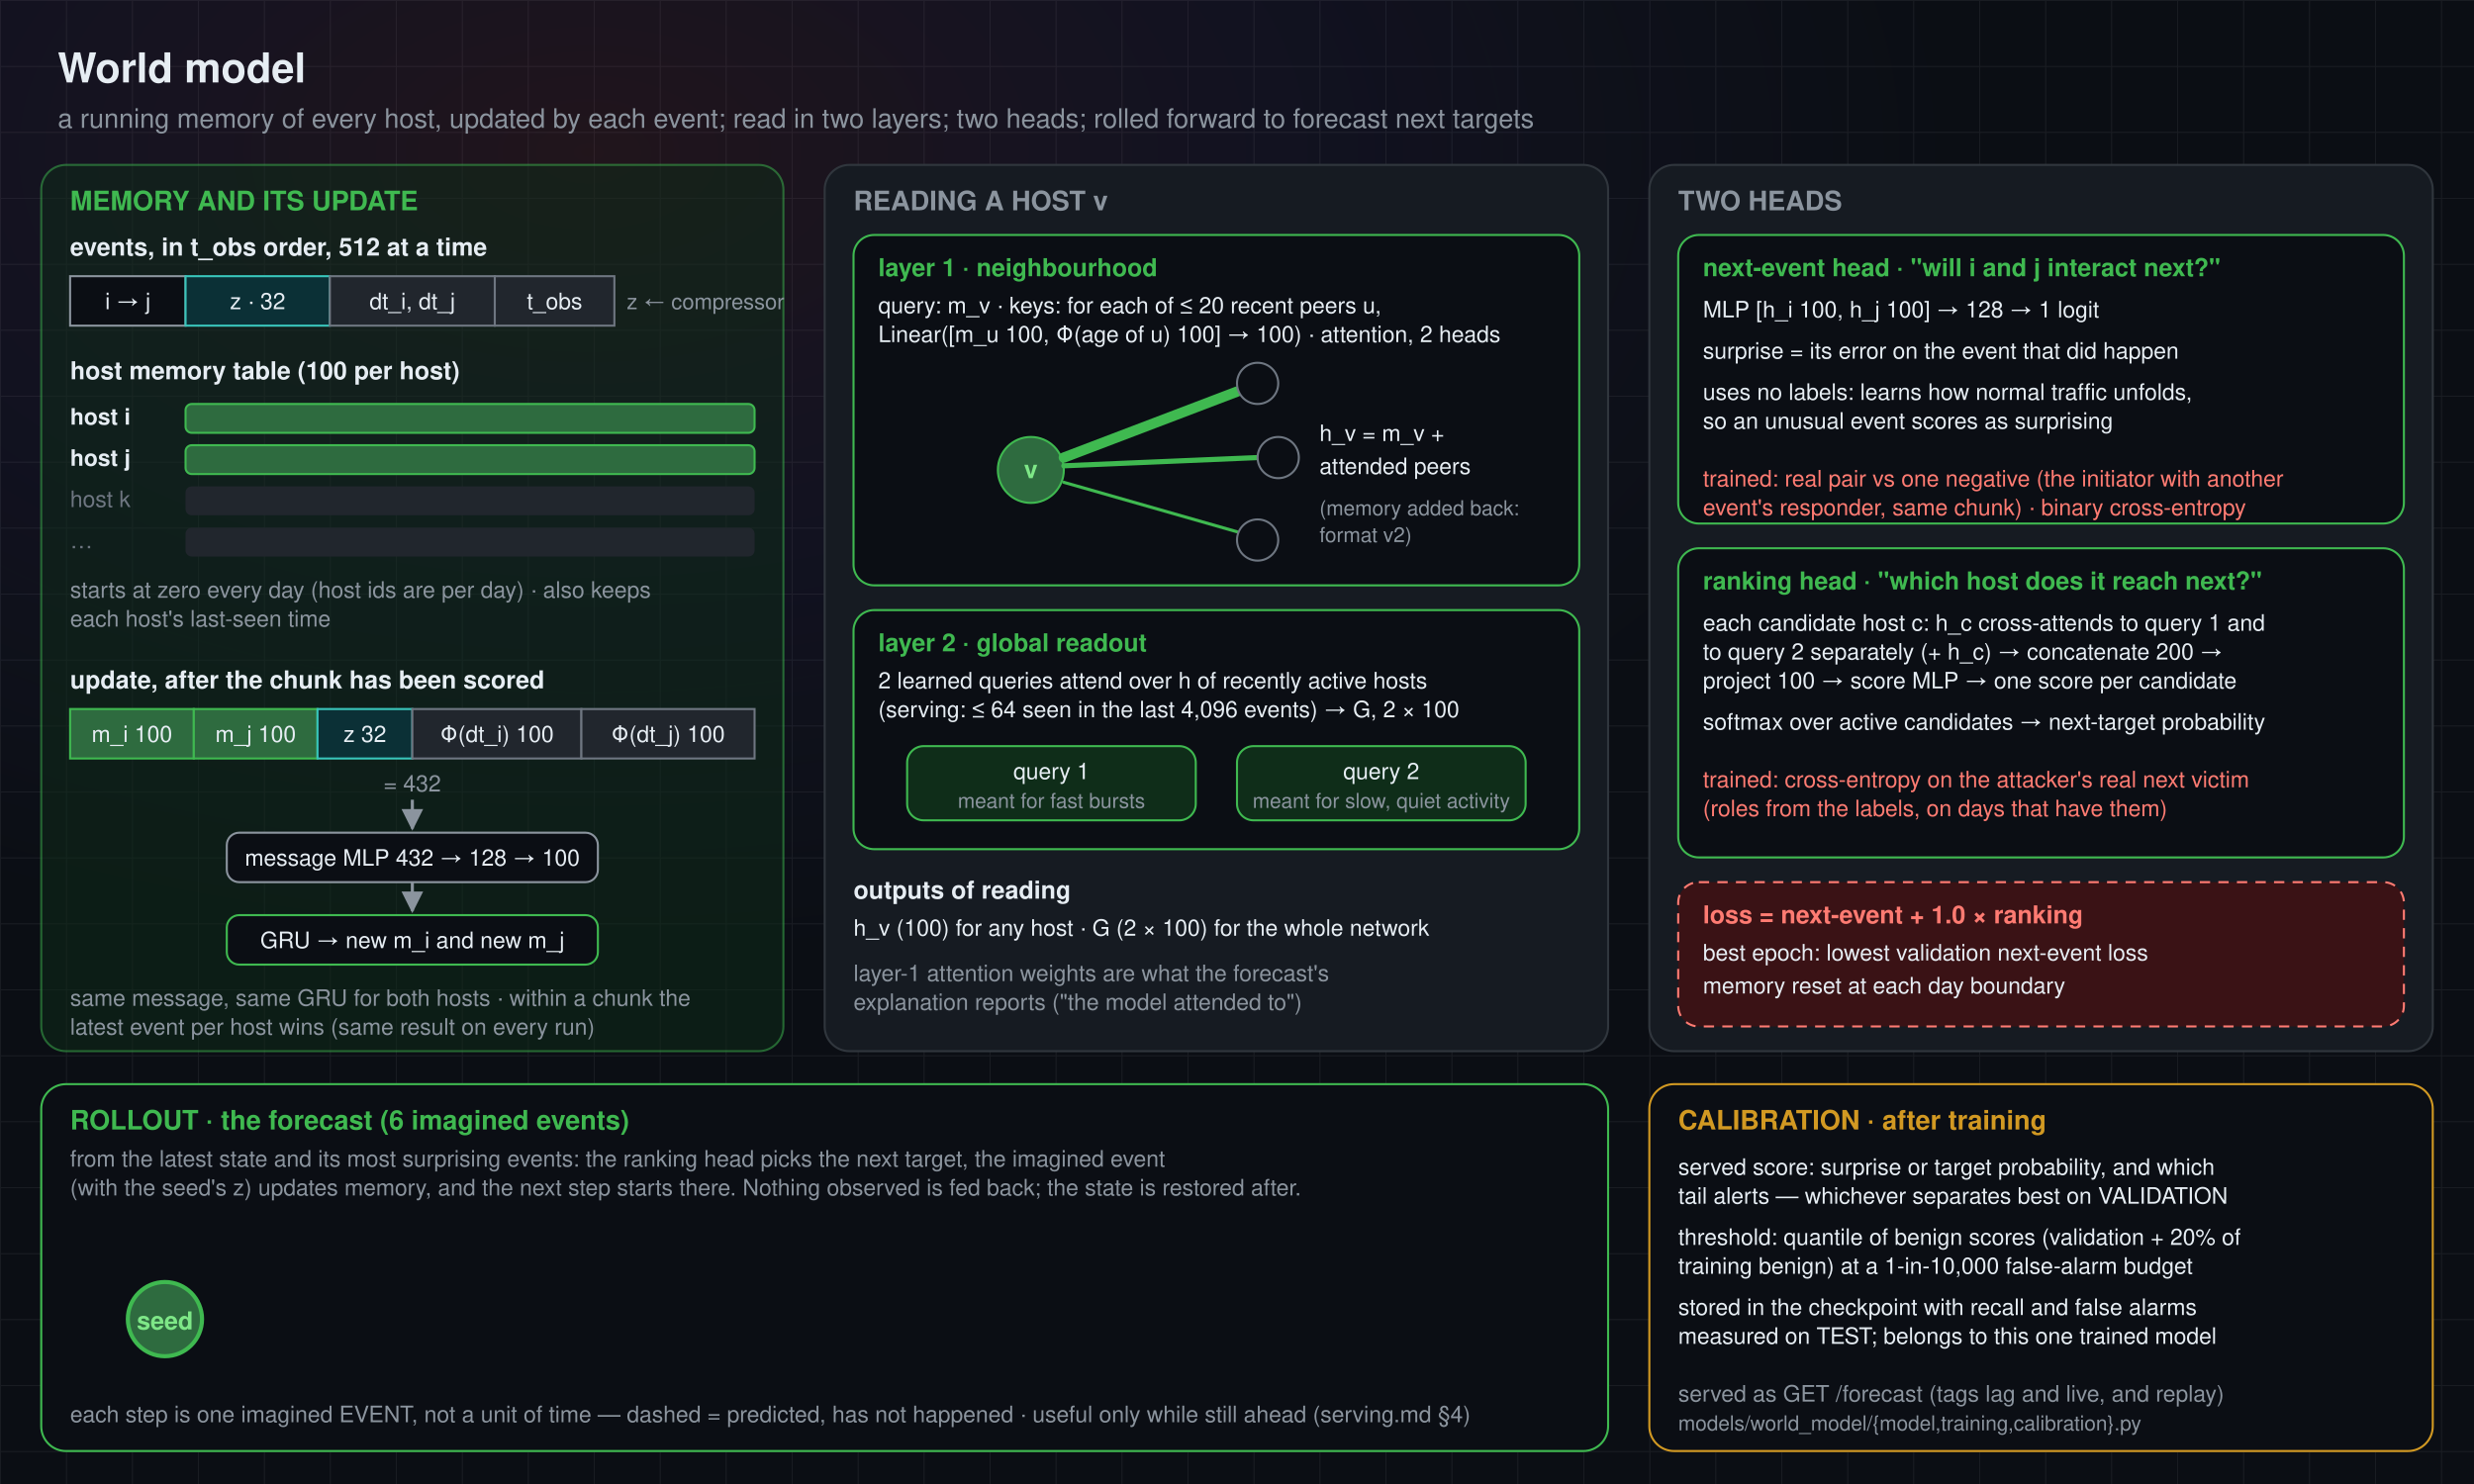
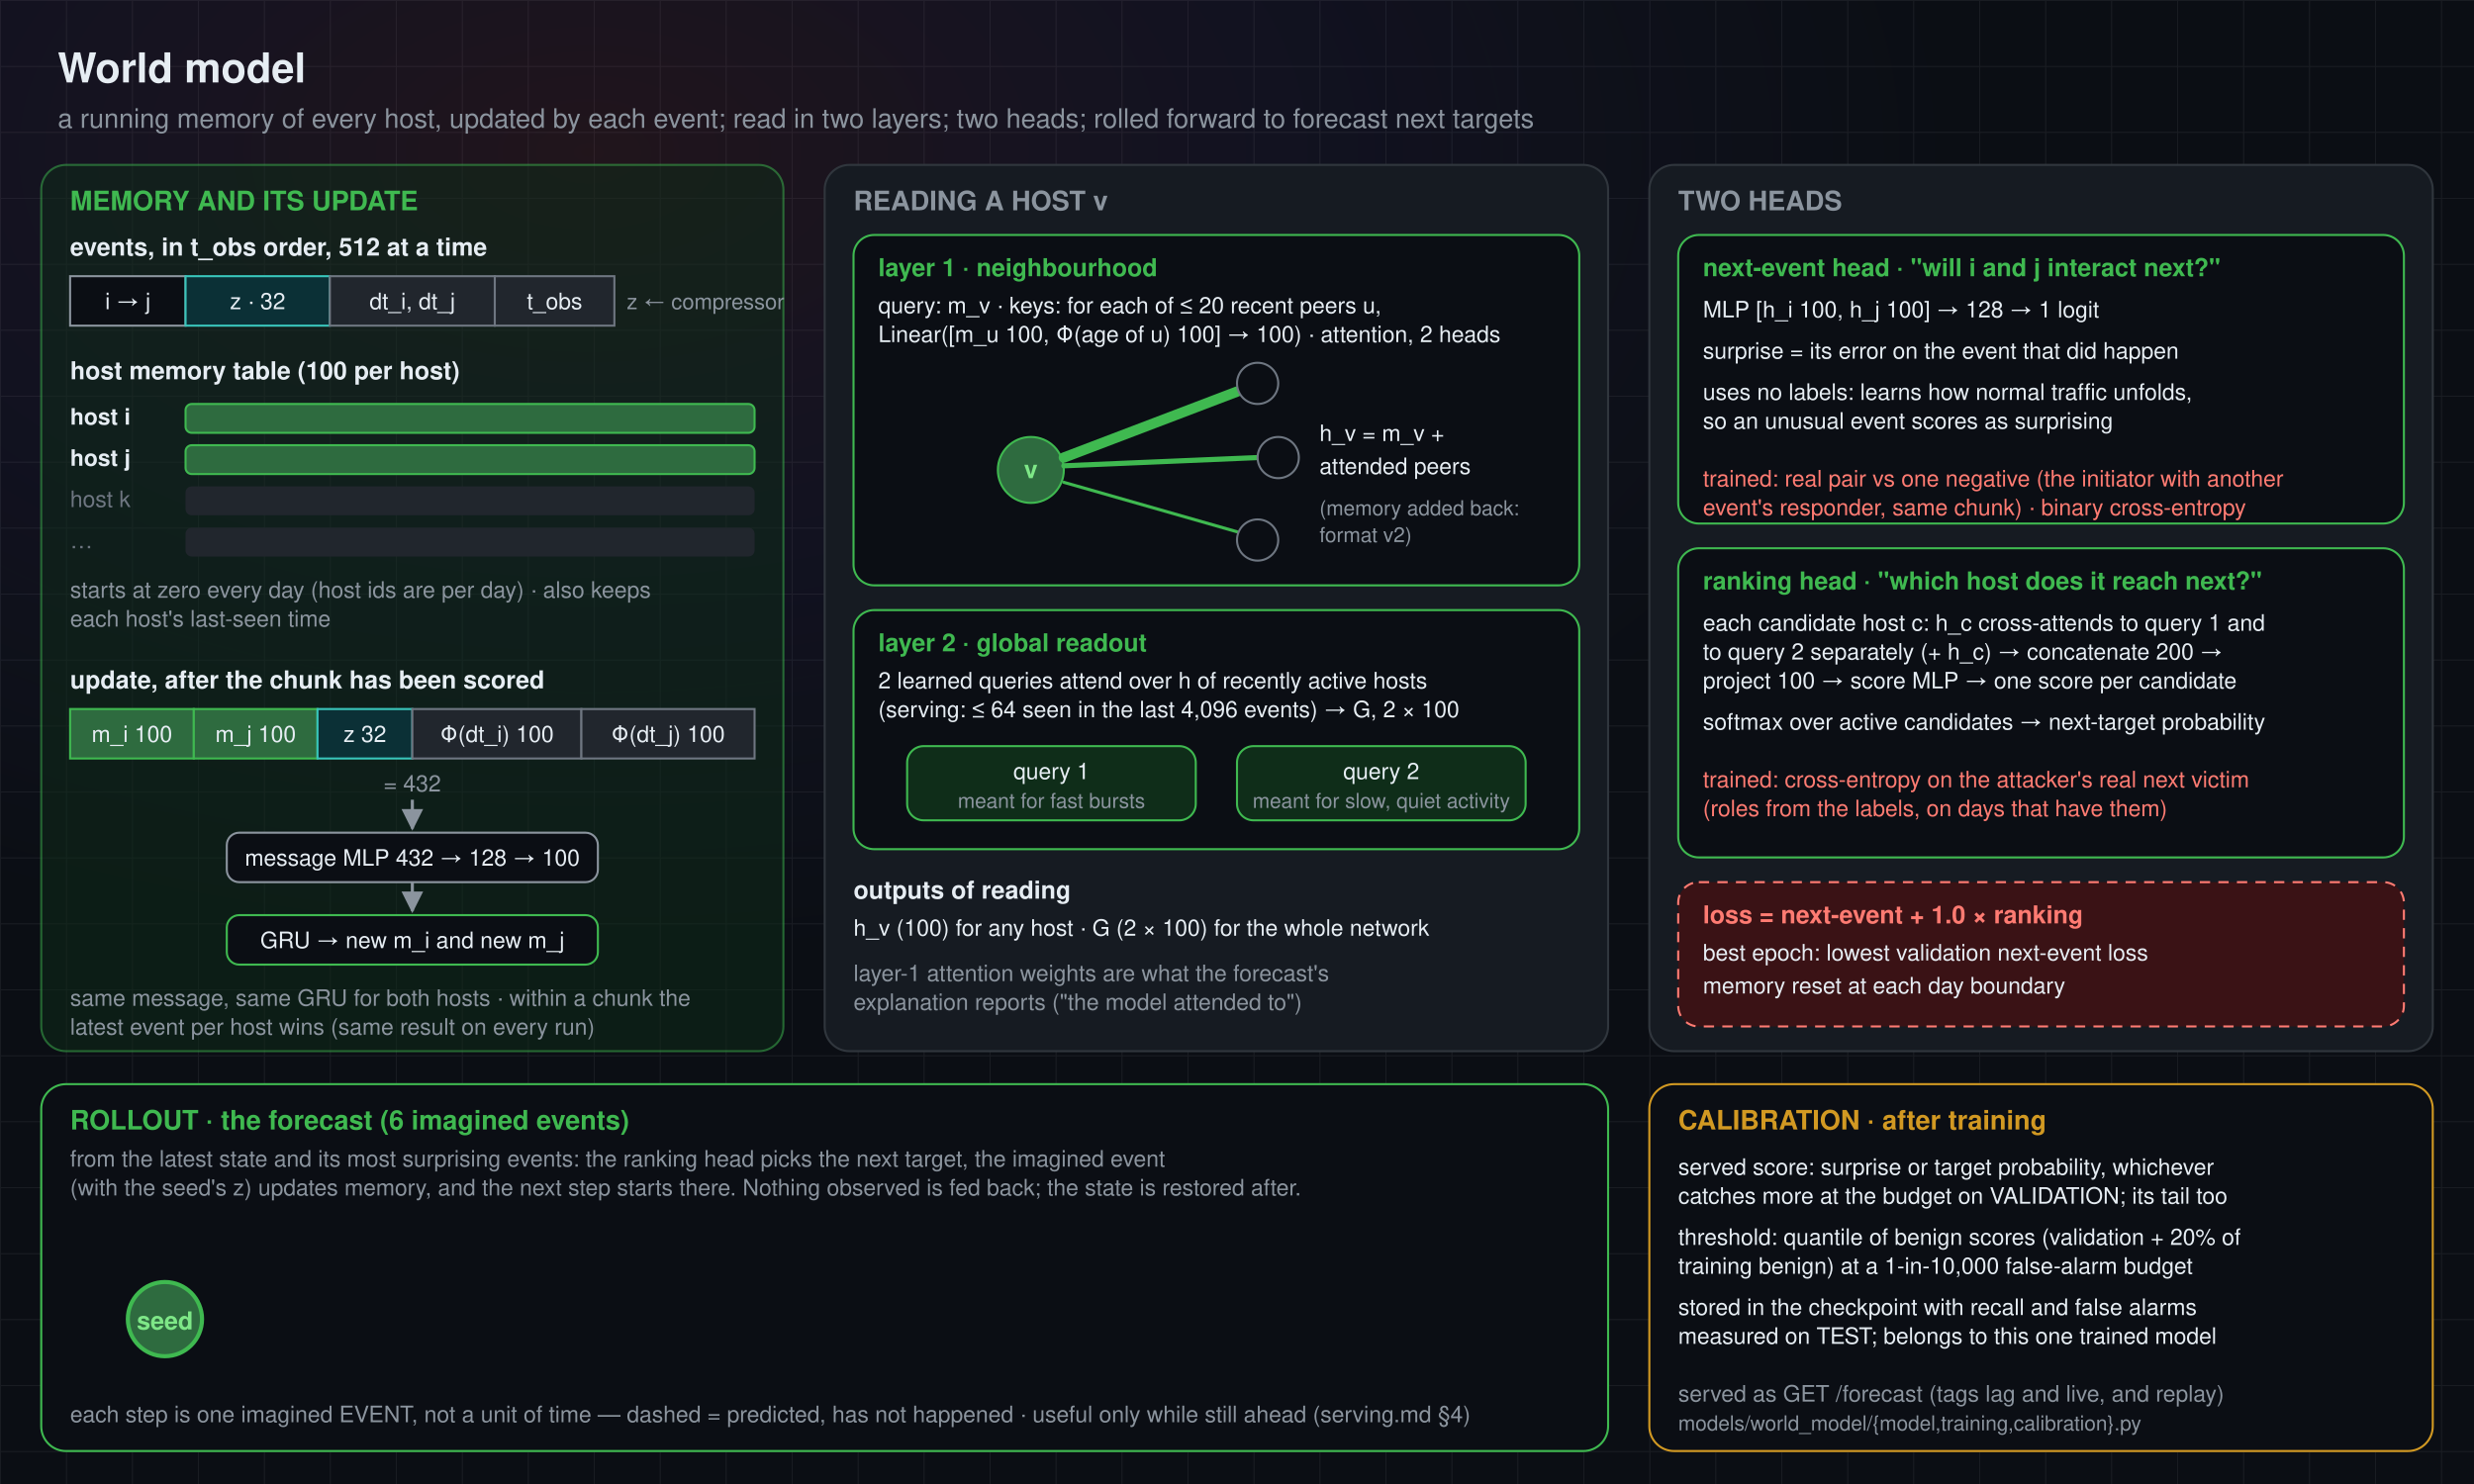
<svg xmlns="http://www.w3.org/2000/svg" viewBox="0 0 1200 720" role="img" aria-labelledby="t d" font-family="-apple-system, BlinkMacSystemFont, 'Segoe UI', Helvetica, Arial, sans-serif" font-size="12">
  <defs>
    <pattern id="grid" width="32" height="32" patternUnits="userSpaceOnUse">
      <path d="M 32 0 L 0 0 0 32" fill="none" stroke="#ffffff" stroke-opacity="0.06" />
    </pattern>
    <radialGradient id="glow" cx="24%" cy="10%" r="55%">
      <stop offset="0%" stop-color="#e54d5e" stop-opacity="0.10" />
      <stop offset="55%" stop-color="#8b5cf6" stop-opacity="0.05" />
      <stop offset="100%" stop-color="#6366f1" stop-opacity="0" />
    </radialGradient>
    <marker id="ah" viewBox="0 0 10 10" refX="9" refY="5" markerWidth="7" markerHeight="7" orient="auto-start-reverse">
      <path d="M0,0 L10,5 L0,10 z" fill="#8b949e" />
    </marker>
    <marker id="ahg" viewBox="0 0 10 10" refX="9" refY="5" markerWidth="7" markerHeight="7" orient="auto">
      <path d="M0,0 L10,5 L0,10 z" fill="#3fb950" />
    </marker>
    <path id="upd" d="M200,200 L200,262 L200,330 L200,400" />
  </defs>
  <rect width="1200" height="720" fill="#0b0e14" />
  <rect width="1200" height="720" fill="url(#grid)" />
  <rect width="1200" height="720" fill="url(#glow)" />
  <text x="28" y="40" fill="#e6edf3" font-size="20" font-weight="700">World model</text>
  <text x="28" y="62" fill="#8b949e" font-size="13">a running memory of every host, updated by each event; read in two layers; two heads; rolled forward to forecast next targets</text>
  <rect x="20" y="80" width="360" height="430" rx="12" fill="#0f2d19" fill-opacity="0.5" stroke="#3fb950" stroke-opacity="0.5" />
  <text x="34" y="102" fill="#3fb950" font-size="13" font-weight="700">MEMORY AND ITS UPDATE</text>
  <text x="34" y="124" fill="#e6edf3" font-weight="700">events, in t_obs order, 512 at a time</text>
  <g font-size="11" text-anchor="middle">
    <rect x="34" y="134" width="56" height="24" fill="#0b0e14" stroke="#8b949e" />
    <text x="62" y="150" fill="#e6edf3">i → j</text>
    <rect x="90" y="134" width="70" height="24" fill="#0b3036" stroke="#39c5bb" />
    <text x="125" y="150" fill="#e6edf3">z · 32</text>
    <rect x="160" y="134" width="80" height="24" fill="#21262d" stroke="#6e7681" />
    <text x="200" y="150" fill="#e6edf3">dt_i, dt_j</text>
    <rect x="240" y="134" width="58" height="24" fill="#21262d" stroke="#6e7681" />
    <text x="269" y="150" fill="#e6edf3">t_obs</text>
  </g>
  <text x="304" y="150" fill="#8b949e" font-size="10.5">z ← compressor</text>
  <text x="34" y="184" fill="#e6edf3" font-weight="700">host memory table (100 per host)</text>
  <g font-size="11">
    <text x="34" y="206" fill="#e6edf3" font-weight="700">host i</text>
    <rect x="90" y="196" width="276" height="14" rx="3" fill="#2e6b3f" stroke="#3fb950" />
    <text x="34" y="226" fill="#e6edf3" font-weight="700">host j</text>
    <rect x="90" y="216" width="276" height="14" rx="3" fill="#2e6b3f" stroke="#3fb950" />
    <text x="34" y="246" fill="#6e7681">host k</text>
    <rect x="90" y="236" width="276" height="14" rx="3" fill="#21262d" />
    <text x="34" y="266" fill="#6e7681">…</text>
    <rect x="90" y="256" width="276" height="14" rx="3" fill="#21262d" />
  </g>
  <text x="34" y="290" fill="#8b949e" font-size="11">starts at zero every day (host ids are per day) · also keeps</text>
  <text x="34" y="304" fill="#8b949e" font-size="11">each host's last-seen time</text>
  <text x="34" y="334" fill="#e6edf3" font-weight="700">update, after the chunk has been scored</text>
  <g font-size="11" text-anchor="middle">
    <rect x="34" y="344" width="60" height="24" fill="#2e6b3f" stroke="#3fb950" />
    <text x="64" y="360" fill="#e6edf3">m_i 100</text>
    <rect x="94" y="344" width="60" height="24" fill="#2e6b3f" stroke="#3fb950" />
    <text x="124" y="360" fill="#e6edf3">m_j 100</text>
    <rect x="154" y="344" width="46" height="24" fill="#0b3036" stroke="#39c5bb" />
    <text x="177" y="360" fill="#e6edf3">z 32</text>
    <rect x="200" y="344" width="82" height="24" fill="#21262d" stroke="#6e7681" />
    <text x="241" y="360" fill="#e6edf3">Φ(dt_i) 100</text>
    <rect x="282" y="344" width="84" height="24" fill="#21262d" stroke="#6e7681" />
    <text x="324" y="360" fill="#e6edf3">Φ(dt_j) 100</text>
  </g>
  <text x="200" y="384" fill="#8b949e" font-size="11" text-anchor="middle">= 432</text>
  <path d="M200,388 L200,402" stroke="#8b949e" stroke-width="1.5" marker-end="url(#ah)" />
  <rect x="110" y="404" width="180" height="24" rx="6" fill="#0b0e14" stroke="#8b949e" />
  <text x="200" y="420" text-anchor="middle" font-size="11" fill="#e6edf3">message MLP 432 → 128 → 100</text>
  <path d="M200,428 L200,442" stroke="#8b949e" stroke-width="1.5" marker-end="url(#ah)" />
  <rect x="110" y="444" width="180" height="24" rx="6" fill="#0b0e14" stroke="#3fb950" />
  <text x="200" y="460" text-anchor="middle" font-size="11" fill="#e6edf3">GRU → new m_i and new m_j</text>
  <text x="34" y="488" fill="#8b949e" font-size="11">same message, same GRU for both hosts · within a chunk the</text>
  <text x="34" y="502" fill="#8b949e" font-size="11">latest event per host wins (same result on every run)</text>
  <rect x="400" y="80" width="380" height="430" rx="12" fill="#161b22" stroke="#30363d" />
  <text x="414" y="102" fill="#8b949e" font-size="13" font-weight="700">READING A HOST v</text>
  <rect x="414" y="114" width="352" height="170" rx="10" fill="#0b0e14" stroke="#3fb950" />
  <text x="426" y="134" fill="#3fb950" font-weight="700">layer 1 · neighbourhood</text>
  <text x="426" y="152" fill="#e6edf3" font-size="11">query: m_v · keys: for each of ≤ 20 recent peers u,</text>
  <text x="426" y="166" fill="#e6edf3" font-size="11">Linear([m_u 100, Φ(age of u) 100] → 100) · attention, 2 heads</text>
  <g>
    <circle cx="500" cy="228" r="16" fill="#2e6b3f" stroke="#3fb950" />
    <text x="500" y="232" text-anchor="middle" font-weight="700" fill="#7ee787">v</text>
    <g stroke="#3fb950" stroke-linecap="round">
      <line x1="516" y1="222" x2="600" y2="190" stroke-width="5">
        <animate attributeName="stroke-opacity" values="0.3;1;0.3" dur="3s" repeatCount="indefinite" />
      </line>
      <line x1="516" y1="226" x2="610" y2="222" stroke-width="2.5">
        <animate attributeName="stroke-opacity" values="0.3;1;0.3" dur="3s" begin="0.6s" repeatCount="indefinite" />
      </line>
      <line x1="516" y1="234" x2="600" y2="258" stroke-width="1.5">
        <animate attributeName="stroke-opacity" values="0.3;1;0.3" dur="3s" begin="1.2s" repeatCount="indefinite" />
      </line>
    </g>
    <circle cx="610" cy="186" r="10" fill="#0b0e14" stroke="#6e7681" />
    <circle cx="620" cy="222" r="10" fill="#0b0e14" stroke="#6e7681" />
    <circle cx="610" cy="262" r="10" fill="#0b0e14" stroke="#6e7681" />
  </g>
  <text x="640" y="214" fill="#e6edf3" font-size="11">h_v = m_v +</text>
  <text x="640" y="230" fill="#e6edf3" font-size="11">attended peers</text>
  <text x="640" y="250" fill="#8b949e" font-size="10">(memory added back:</text>
  <text x="640" y="263" fill="#8b949e" font-size="10">format v2)</text>
  <rect x="414" y="296" width="352" height="116" rx="10" fill="#0b0e14" stroke="#3fb950" />
  <text x="426" y="316" fill="#3fb950" font-weight="700">layer 2 · global readout</text>
  <text x="426" y="334" fill="#e6edf3" font-size="11">2 learned queries attend over h of recently active hosts</text>
  <text x="426" y="348" fill="#e6edf3" font-size="11">(serving: ≤ 64 seen in the last 4,096 events) → G, 2 × 100</text>
  <g font-size="11" text-anchor="middle">
    <rect x="440" y="362" width="140" height="36" rx="8" fill="#0f2d19" stroke="#3fb950" />
    <text x="510" y="378" fill="#e6edf3">query 1</text>
    <text x="510" y="392" fill="#8b949e" font-size="10">meant for fast bursts</text>
    <rect x="600" y="362" width="140" height="36" rx="8" fill="#0f2d19" stroke="#3fb950" />
    <text x="670" y="378" fill="#e6edf3">query 2</text>
    <text x="670" y="392" fill="#8b949e" font-size="10">meant for slow, quiet activity</text>
  </g>
  <text x="414" y="436" fill="#e6edf3" font-weight="700">outputs of reading</text>
  <text x="414" y="454" fill="#e6edf3" font-size="11">h_v (100) for any host · G (2 × 100) for the whole network</text>
  <text x="414" y="476" fill="#8b949e" font-size="11">layer-1 attention weights are what the forecast's</text>
  <text x="414" y="490" fill="#8b949e" font-size="11">explanation reports ("the model attended to")</text>
  <rect x="800" y="80" width="380" height="430" rx="12" fill="#161b22" stroke="#30363d" />
  <text x="814" y="102" fill="#8b949e" font-size="13" font-weight="700">TWO HEADS</text>
  <rect x="814" y="114" width="352" height="140" rx="10" fill="#0b0e14" stroke="#3fb950" />
  <text x="826" y="134" fill="#3fb950" font-weight="700">next-event head · "will i and j interact next?"</text>
  <text x="826" y="154" fill="#e6edf3" font-size="11">MLP [h_i 100, h_j 100] → 128 → 1 logit</text>
  <text x="826" y="174" fill="#e6edf3" font-size="11">surprise = its error on the event that did happen</text>
  <text x="826" y="194" fill="#e6edf3" font-size="11">uses no labels: learns how normal traffic unfolds,</text>
  <text x="826" y="208" fill="#e6edf3" font-size="11">so an unusual event scores as surprising</text>
  <text x="826" y="236" fill="#ff7b72" font-size="11">trained: real pair vs one negative (the initiator with another</text>
  <text x="826" y="250" fill="#ff7b72" font-size="11">event's responder, same chunk) · binary cross-entropy</text>
  <rect x="814" y="266" width="352" height="150" rx="10" fill="#0b0e14" stroke="#3fb950" />
  <text x="826" y="286" fill="#3fb950" font-weight="700">ranking head · "which host does it reach next?"</text>
  <text x="826" y="306" fill="#e6edf3" font-size="11">each candidate host c: h_c cross-attends to query 1 and</text>
  <text x="826" y="320" fill="#e6edf3" font-size="11">to query 2 separately (+ h_c) → concatenate 200 →</text>
  <text x="826" y="334" fill="#e6edf3" font-size="11">project 100 → score MLP → one score per candidate</text>
  <text x="826" y="354" fill="#e6edf3" font-size="11">softmax over active candidates → next-target probability</text>
  <text x="826" y="382" fill="#ff7b72" font-size="11">trained: cross-entropy on the attacker's real next victim</text>
  <text x="826" y="396" fill="#ff7b72" font-size="11">(roles from the labels, on days that have them)</text>
  <rect x="814" y="428" width="352" height="70" rx="10" fill="#3a1215" stroke="#ff7b72" stroke-dasharray="5 4" />
  <text x="826" y="448" fill="#ff7b72" font-weight="700">loss = next-event + 1.0 × ranking</text>
  <text x="826" y="466" fill="#e6edf3" font-size="11">best epoch: lowest validation next-event loss</text>
  <text x="826" y="482" fill="#e6edf3" font-size="11">memory reset at each day boundary</text>
  <rect x="20" y="526" width="760" height="178" rx="12" fill="#0b0e14" stroke="#3fb950" />
  <text x="34" y="548" fill="#3fb950" font-size="13" font-weight="700">ROLLOUT · the forecast (6 imagined events)</text>
  <text x="34" y="566" fill="#8b949e" font-size="11">from the latest state and its most surprising events: the ranking head picks the next target, the imagined event</text>
  <text x="34" y="580" fill="#8b949e" font-size="11">(with the seed's z) updates memory, and the next step starts there. Nothing observed is fed back; the state is restored after.</text>
  <g font-size="12" font-weight="700" text-anchor="middle">
    <circle cx="80" cy="640" r="18" fill="#2e6b3f" stroke="#3fb950" stroke-width="2" />
    <text x="80" y="645" fill="#7ee787">seed</text>
  </g>
  <g>
    <g opacity="0">
      <animate attributeName="opacity" dur="9s" repeatCount="indefinite" values="0;0;1;1;0" keyTimes="0;0.08;0.1;0.94;1" />
      <path d="M100,640 L180,640" stroke="#3fb950" stroke-width="2" stroke-dasharray="6 4" marker-end="url(#ahg)" />
      <circle cx="200" cy="640" r="16" fill="#0b0e14" stroke="#3fb950" stroke-dasharray="4 3" stroke-width="2" />
      <text x="200" y="645" text-anchor="middle" font-size="11" fill="#e6edf3">t+1</text>
    </g>
    <g opacity="0">
      <animate attributeName="opacity" dur="9s" repeatCount="indefinite" values="0;0;1;1;0" keyTimes="0;0.22;0.24;0.94;1" />
      <path d="M218,640 L298,640" stroke="#3fb950" stroke-width="2" stroke-dasharray="6 4" marker-end="url(#ahg)" />
      <circle cx="318" cy="640" r="16" fill="#0b0e14" stroke="#3fb950" stroke-dasharray="4 3" stroke-width="2" />
      <text x="318" y="645" text-anchor="middle" font-size="11" fill="#e6edf3">t+2</text>
    </g>
    <g opacity="0">
      <animate attributeName="opacity" dur="9s" repeatCount="indefinite" values="0;0;1;1;0" keyTimes="0;0.36;0.38;0.94;1" />
      <path d="M336,640 L416,640" stroke="#3fb950" stroke-width="2" stroke-dasharray="6 4" marker-end="url(#ahg)" />
      <circle cx="436" cy="640" r="16" fill="#0b0e14" stroke="#3fb950" stroke-dasharray="4 3" stroke-width="2" />
      <text x="436" y="645" text-anchor="middle" font-size="11" fill="#e6edf3">t+3</text>
    </g>
    <g opacity="0">
      <animate attributeName="opacity" dur="9s" repeatCount="indefinite" values="0;0;1;1;0" keyTimes="0;0.5;0.52;0.94;1" />
      <path d="M454,640 L534,640" stroke="#3fb950" stroke-width="2" stroke-dasharray="6 4" marker-end="url(#ahg)" />
      <circle cx="554" cy="640" r="16" fill="#0b0e14" stroke="#3fb950" stroke-dasharray="4 3" stroke-width="2" />
      <text x="554" y="645" text-anchor="middle" font-size="11" fill="#e6edf3">t+4</text>
    </g>
    <g opacity="0">
      <animate attributeName="opacity" dur="9s" repeatCount="indefinite" values="0;0;1;1;0" keyTimes="0;0.64;0.66;0.94;1" />
      <path d="M572,640 L652,640" stroke="#3fb950" stroke-width="2" stroke-dasharray="6 4" marker-end="url(#ahg)" />
      <circle cx="672" cy="640" r="16" fill="#0b0e14" stroke="#3fb950" stroke-dasharray="4 3" stroke-width="2" />
      <text x="672" y="645" text-anchor="middle" font-size="11" fill="#e6edf3">t+5</text>
    </g>
    <g opacity="0">
      <animate attributeName="opacity" dur="9s" repeatCount="indefinite" values="0;0;1;1;0" keyTimes="0;0.78;0.8;0.94;1" />
      <path d="M690,640 L736,640" stroke="#3fb950" stroke-width="2" stroke-dasharray="6 4" marker-end="url(#ahg)" />
      <text x="758" y="645" text-anchor="middle" font-size="11" fill="#3fb950" font-weight="700">t+6</text>
    </g>
  </g>
  <text x="34" y="690" fill="#8b949e" font-size="11">each step is one imagined EVENT, not a unit of time — dashed = predicted, has not happened · useful only while still ahead (serving.md §4)</text>
  <rect x="800" y="526" width="380" height="178" rx="12" fill="#0b0e14" stroke="#d29922" />
  <text x="814" y="548" fill="#d29922" font-size="13" font-weight="700">CALIBRATION · after training</text>
-   <text x="814" y="570" fill="#e6edf3" font-size="11">served score: surprise or target probability, and which</text>
-   <text x="814" y="584" fill="#e6edf3" font-size="11">tail alerts — whichever separates best on VALIDATION</text>
+   <text x="814" y="570" fill="#e6edf3" font-size="11">served score: surprise or target probability, whichever</text>
+   <text x="814" y="584" fill="#e6edf3" font-size="11">catches more at the budget on VALIDATION; its tail too</text>
  <text x="814" y="604" fill="#e6edf3" font-size="11">threshold: quantile of benign scores (validation + 20% of</text>
  <text x="814" y="618" fill="#e6edf3" font-size="11">training benign) at a 1-in-10,000 false-alarm budget</text>
  <text x="814" y="638" fill="#e6edf3" font-size="11">stored in the checkpoint with recall and false alarms</text>
  <text x="814" y="652" fill="#e6edf3" font-size="11">measured on TEST; belongs to this one trained model</text>
  <text x="814" y="680" fill="#8b949e" font-size="11">served as GET /forecast (tags lag and live, and replay)</text>
  <text x="814" y="694" fill="#8b949e" font-size="10">models/world_model/{model,training,calibration}.py</text>
</svg>
